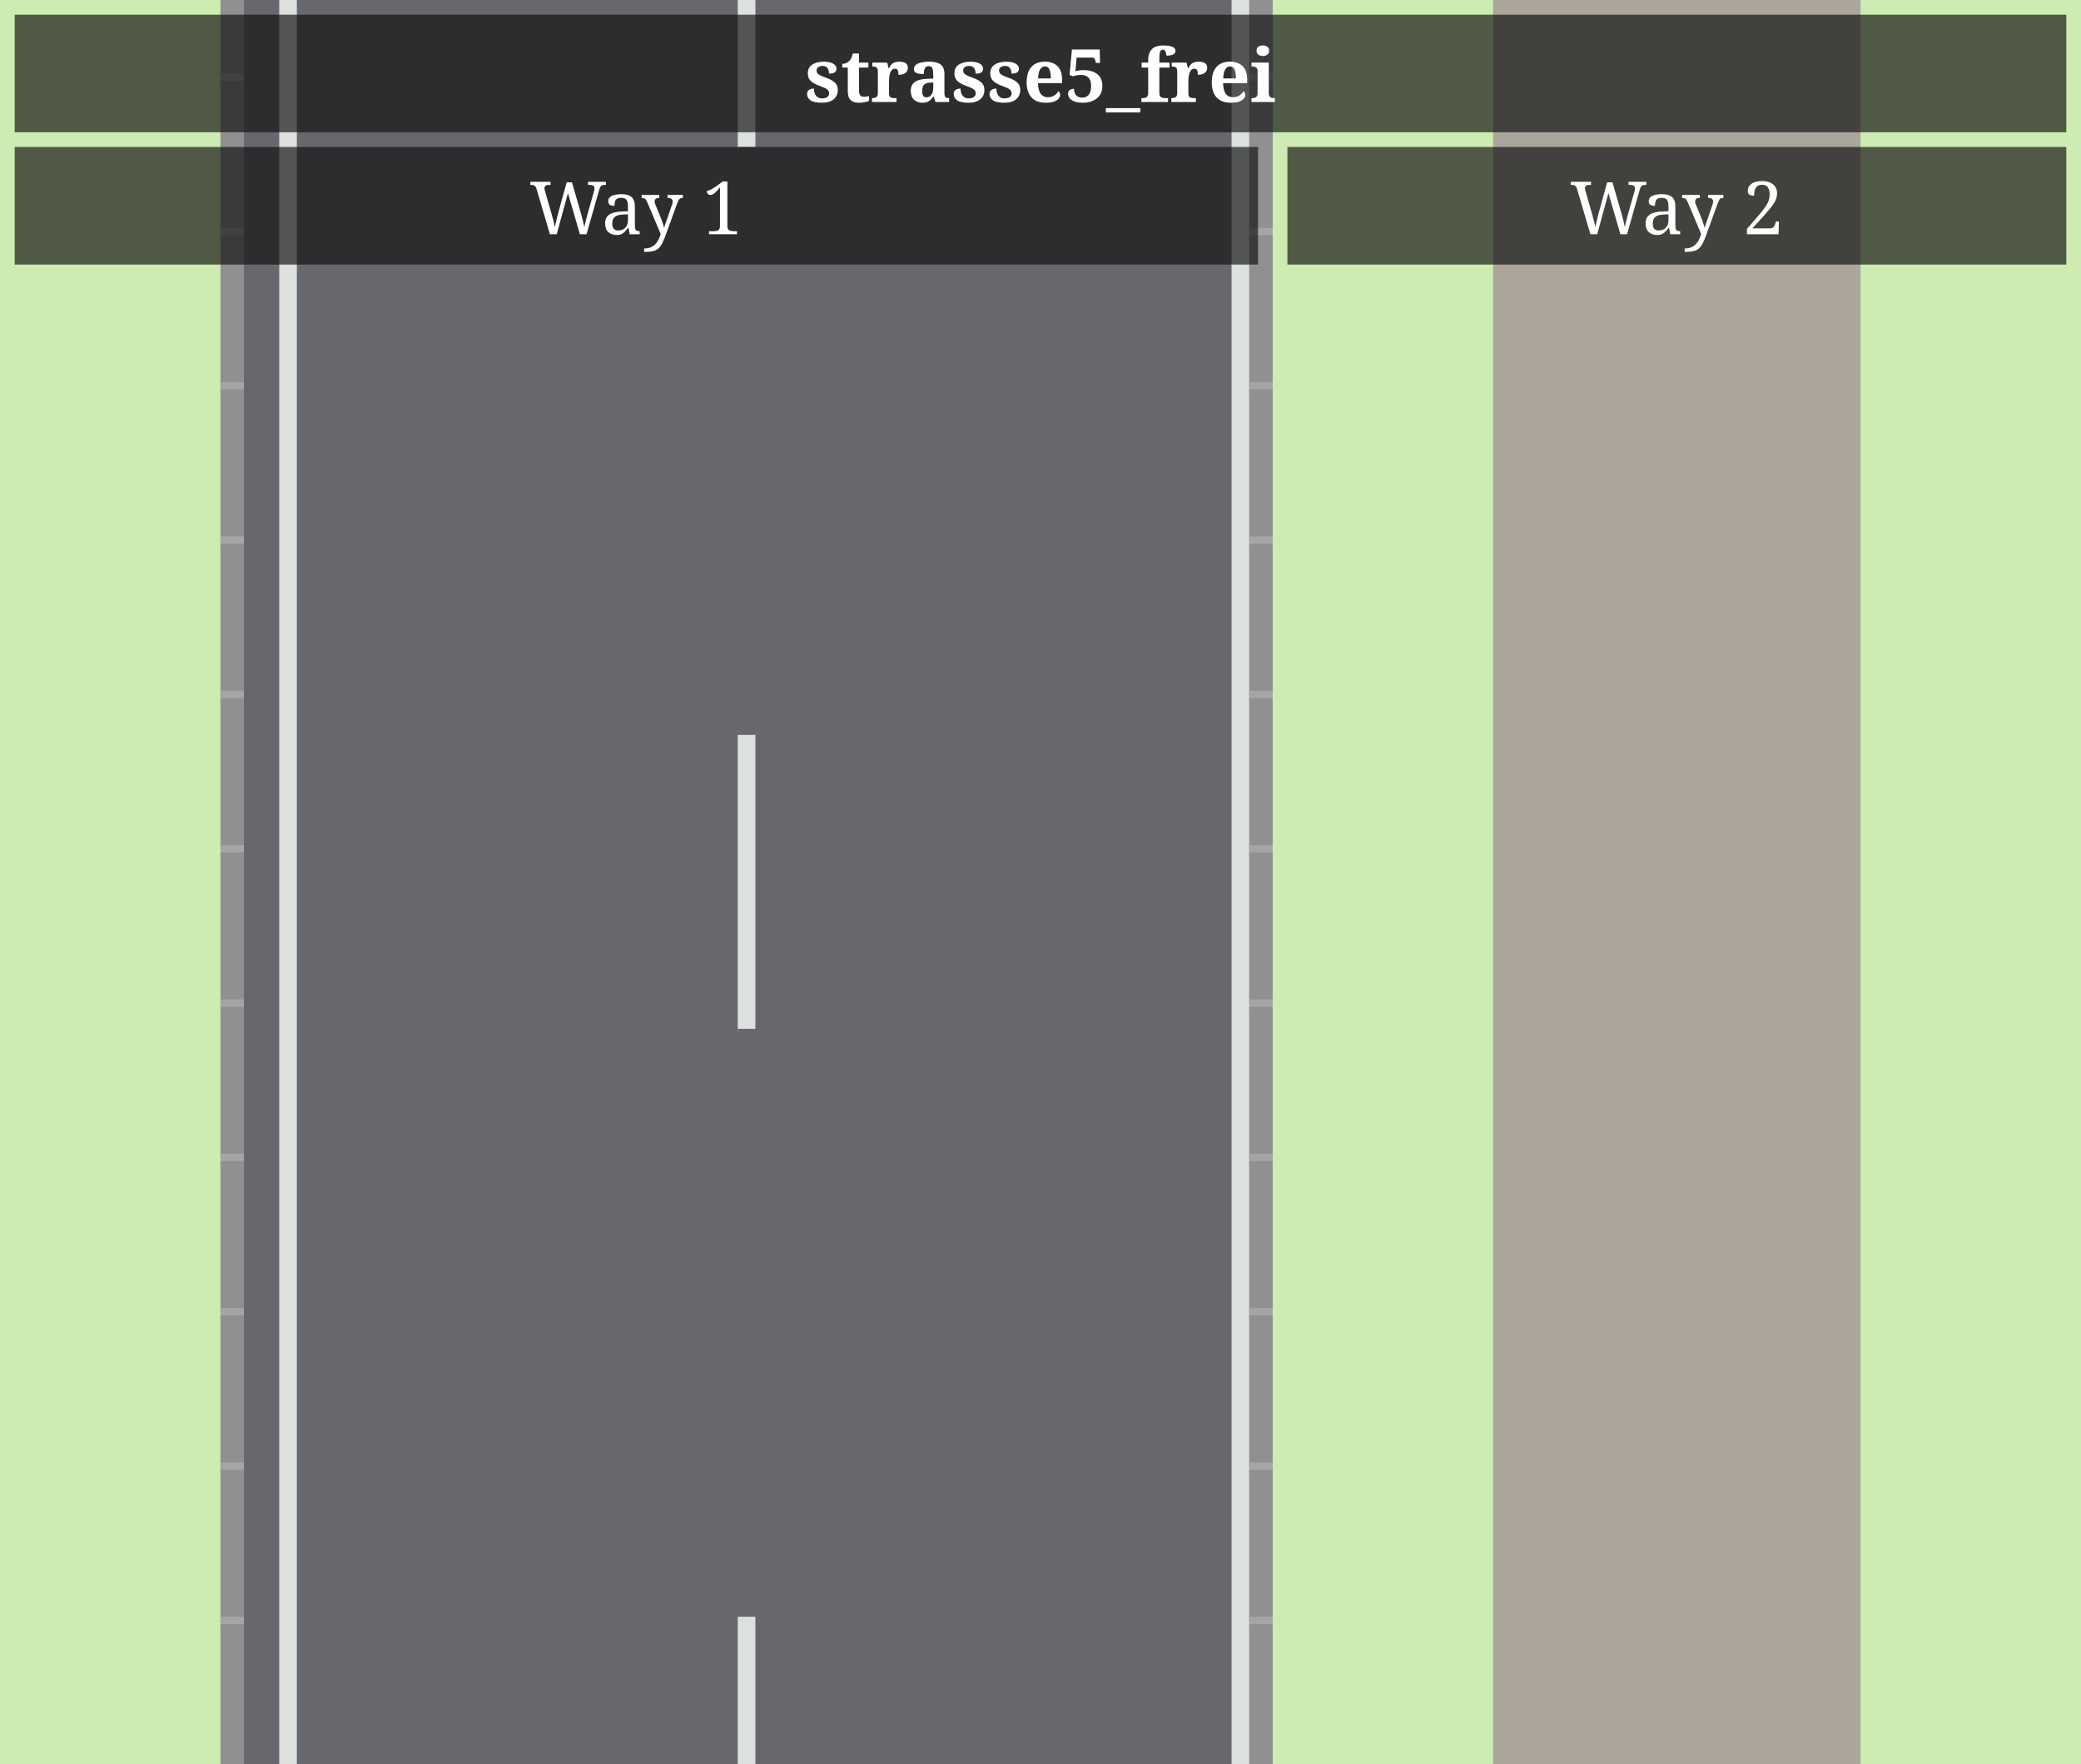
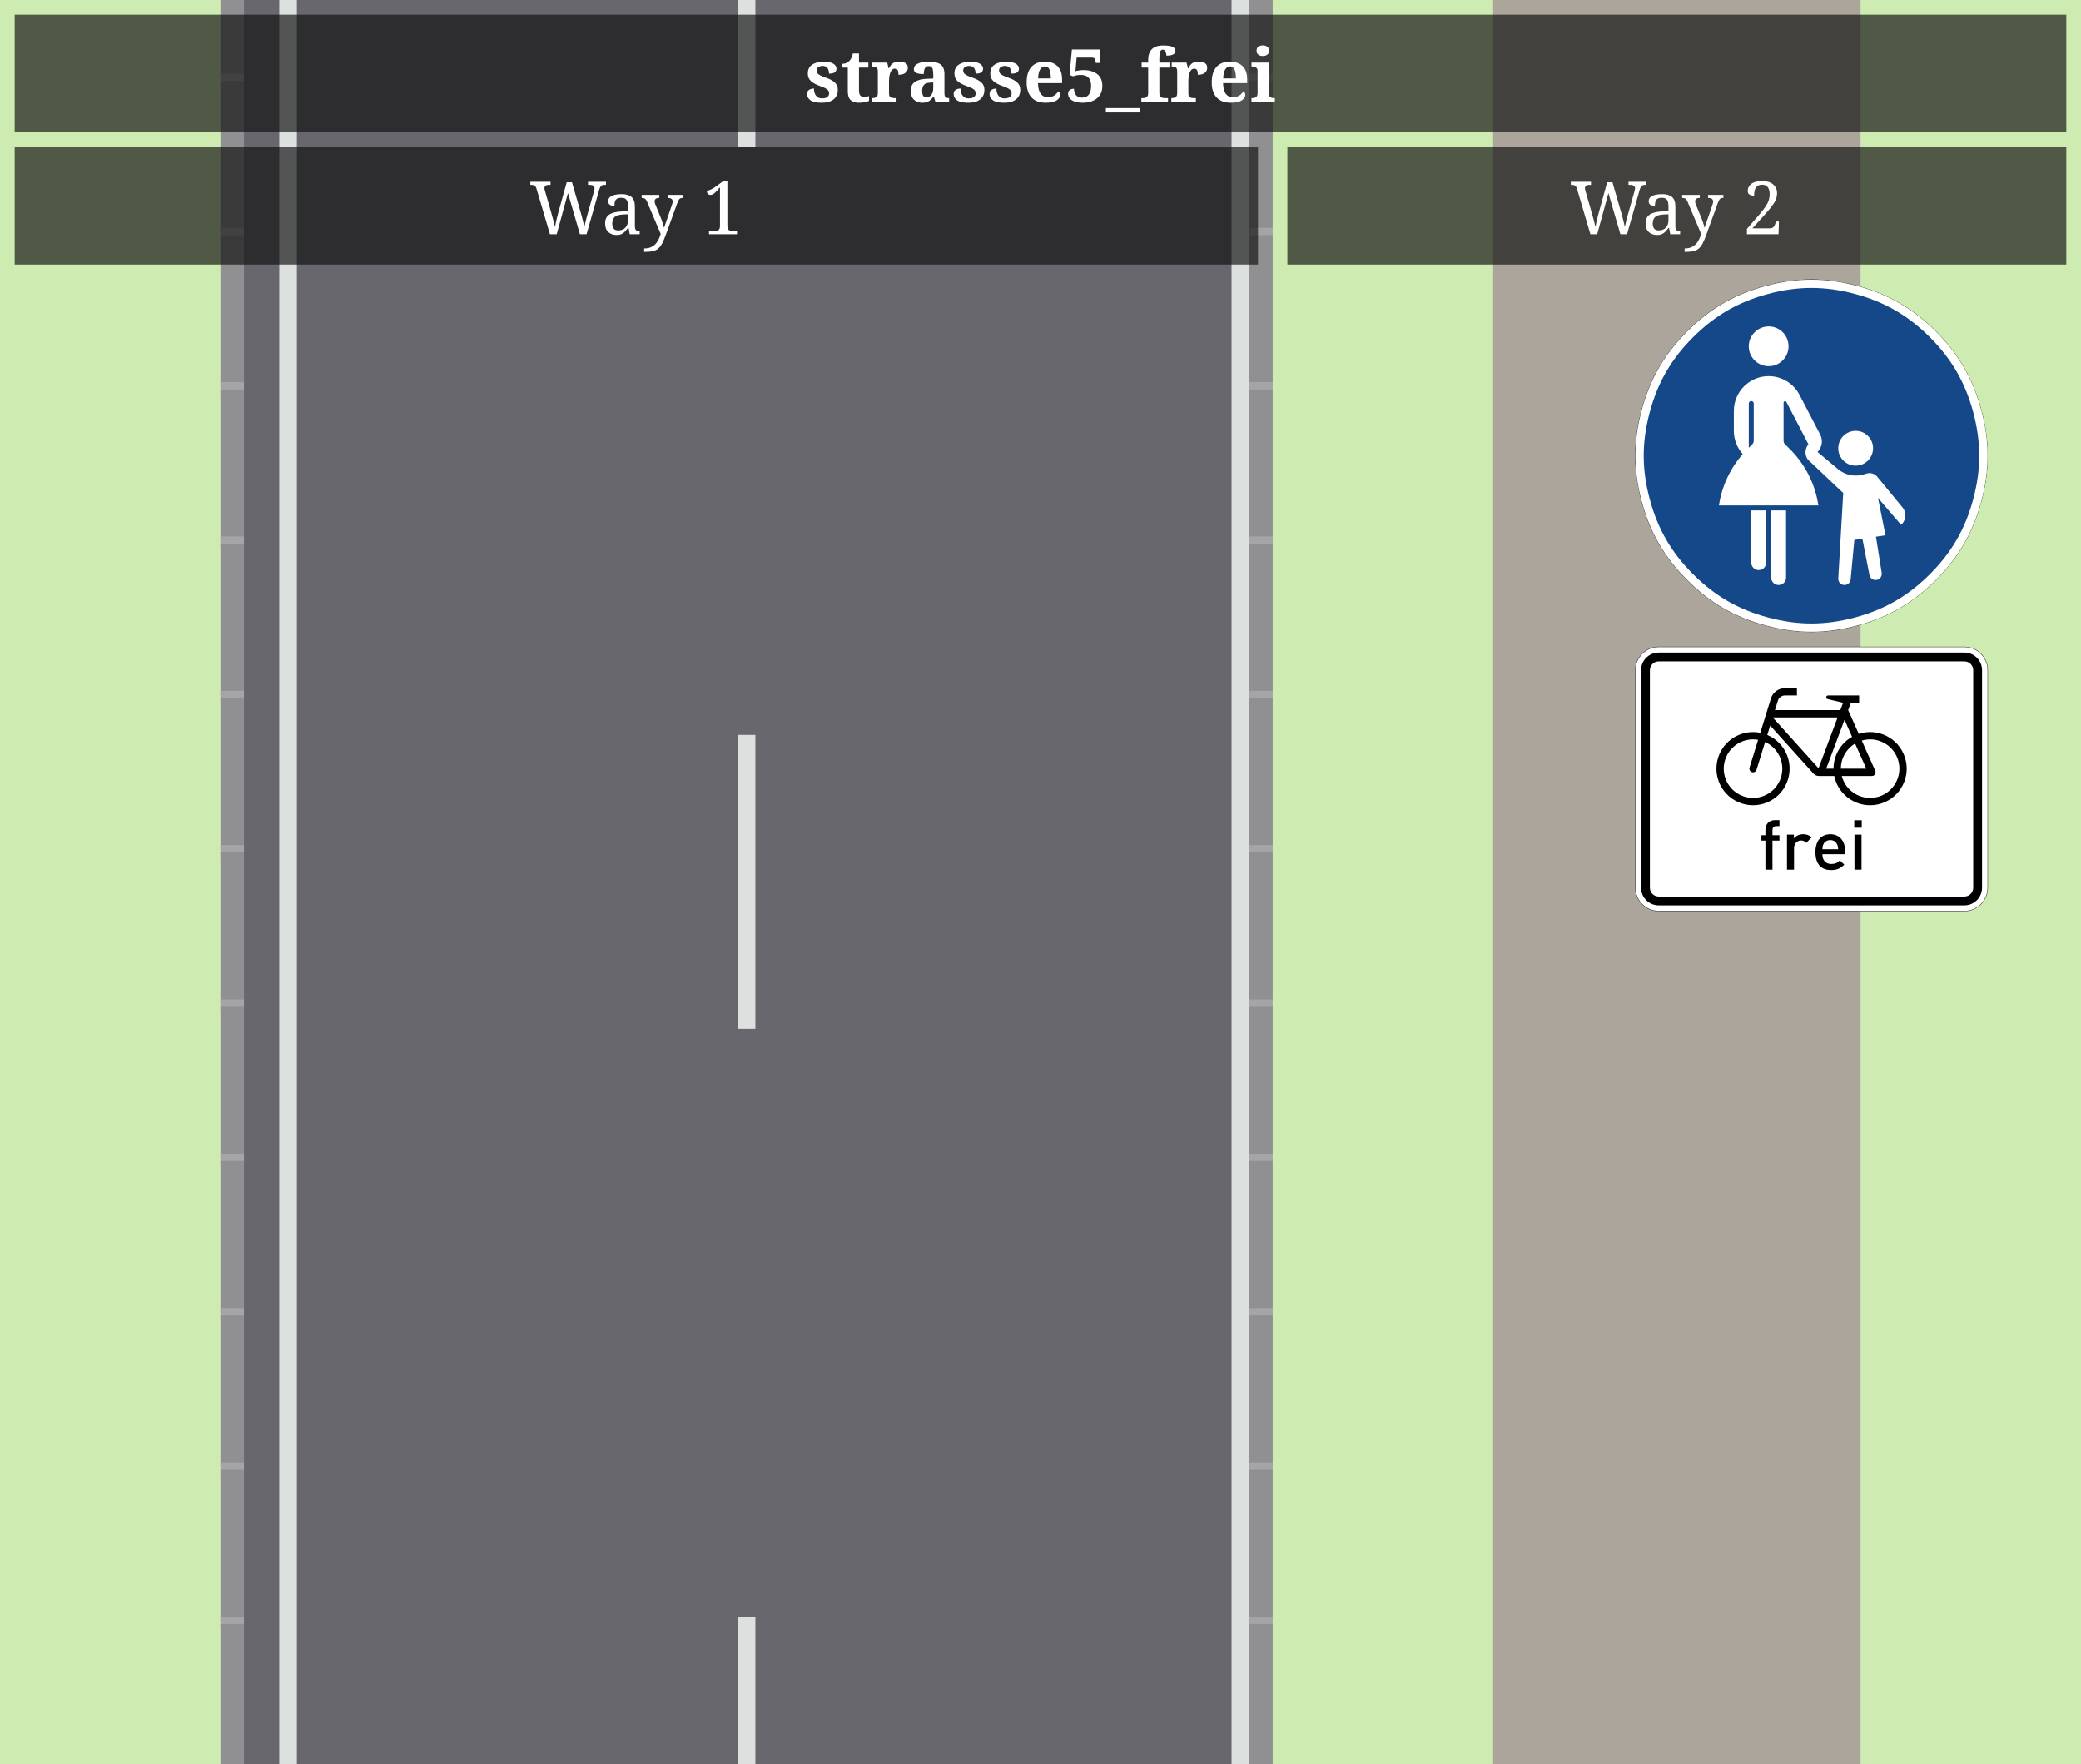
<svg xmlns="http://www.w3.org/2000/svg" baseProfile="full" height="1200" version="1.1" width="1416">
  <defs />
  <rect fill="#ceecb2" height="1203.14" width="153.14" x="0" y="0" />
  <rect fill="#909092" height="53.14" width="19.14" x="150" y="0" />
  <rect fill="#a5a5a7" height="8.14" width="19.14" x="150" y="50.0" />
  <rect fill="#909092" height="103.14" width="19.14" x="150" y="55.0" />
  <rect fill="#a5a5a7" height="8.14" width="19.14" x="150" y="155.0" />
  <rect fill="#909092" height="103.14" width="19.14" x="150" y="160.0" />
  <rect fill="#a5a5a7" height="8.14" width="19.14" x="150" y="260.0" />
  <rect fill="#909092" height="103.14" width="19.14" x="150" y="265.0" />
  <rect fill="#a5a5a7" height="8.14" width="19.14" x="150" y="365.0" />
  <rect fill="#909092" height="103.14" width="19.14" x="150" y="370.0" />
  <rect fill="#a5a5a7" height="8.14" width="19.14" x="150" y="470.0" />
  <rect fill="#909092" height="103.14" width="19.14" x="150" y="475.0" />
  <rect fill="#a5a5a7" height="8.14" width="19.14" x="150" y="575.0" />
  <rect fill="#909092" height="103.14" width="19.14" x="150" y="580.0" />
  <rect fill="#a5a5a7" height="8.14" width="19.14" x="150" y="680.0" />
  <rect fill="#909092" height="103.14" width="19.14" x="150" y="685.0" />
  <rect fill="#a5a5a7" height="8.14" width="19.14" x="150" y="785.0" />
  <rect fill="#909092" height="103.14" width="19.14" x="150" y="790.0" />
  <rect fill="#a5a5a7" height="8.14" width="19.14" x="150" y="890.0" />
  <rect fill="#909092" height="103.14" width="19.14" x="150" y="895.0" />
  <rect fill="#a5a5a7" height="8.14" width="19.14" x="150" y="995.0" />
  <rect fill="#909092" height="103.14" width="19.14" x="150" y="1000.0" />
  <rect fill="#a5a5a7" height="8.14" width="19.14" x="150" y="1100.0" />
  <rect fill="#909092" height="103.14" width="19.14" x="150" y="1105.0" />
  <rect fill="#68676e" height="1203.14" width="27.14" x="166" y="0" />
  <rect fill="#dce0df" height="1203.14" width="15.14" x="190" y="0" />
  <rect fill="#68676e" height="1203.14" width="303.14" x="202" y="0" />
  <rect fill="#dce0df" height="103.14" width="15.14" x="502" y="0" />
  <rect fill="#68676e" height="403.14" width="15.14" x="502" y="100.0" />
  <rect fill="#dce0df" height="203.14" width="15.14" x="502" y="500.0" />
  <rect fill="#68676e" height="403.14" width="15.14" x="502" y="700.0" />
  <rect fill="#dce0df" height="203.14" width="15.14" x="502" y="1100.0" />
  <rect fill="#68676e" height="1203.14" width="303.14" x="514" y="0" />
  <rect fill="#68676e" height="1203.14" width="27.14" x="814" y="0" />
  <rect fill="#dce0df" height="1203.14" width="15.14" x="838" y="0" />
  <rect fill="#909092" height="53.14" width="19.14" x="850" y="0" />
  <rect fill="#a5a5a7" height="8.14" width="19.14" x="850" y="50.0" />
  <rect fill="#909092" height="103.14" width="19.14" x="850" y="55.0" />
  <rect fill="#a5a5a7" height="8.14" width="19.14" x="850" y="155.0" />
  <rect fill="#909092" height="103.14" width="19.14" x="850" y="160.0" />
  <rect fill="#a5a5a7" height="8.14" width="19.14" x="850" y="260.0" />
  <rect fill="#909092" height="103.14" width="19.14" x="850" y="265.0" />
  <rect fill="#a5a5a7" height="8.14" width="19.14" x="850" y="365.0" />
  <rect fill="#909092" height="103.14" width="19.14" x="850" y="370.0" />
  <rect fill="#a5a5a7" height="8.14" width="19.14" x="850" y="470.0" />
  <rect fill="#909092" height="103.14" width="19.14" x="850" y="475.0" />
  <rect fill="#a5a5a7" height="8.14" width="19.14" x="850" y="575.0" />
  <rect fill="#909092" height="103.14" width="19.14" x="850" y="580.0" />
  <rect fill="#a5a5a7" height="8.14" width="19.14" x="850" y="680.0" />
  <rect fill="#909092" height="103.14" width="19.14" x="850" y="685.0" />
  <rect fill="#a5a5a7" height="8.14" width="19.14" x="850" y="785.0" />
  <rect fill="#909092" height="103.14" width="19.14" x="850" y="790.0" />
  <rect fill="#a5a5a7" height="8.14" width="19.14" x="850" y="890.0" />
  <rect fill="#909092" height="103.14" width="19.14" x="850" y="895.0" />
  <rect fill="#a5a5a7" height="8.14" width="19.14" x="850" y="995.0" />
  <rect fill="#909092" height="103.14" width="19.14" x="850" y="1000.0" />
  <rect fill="#a5a5a7" height="8.14" width="19.14" x="850" y="1100.0" />
  <rect fill="#909092" height="103.14" width="19.14" x="850" y="1105.0" />
  <rect fill="#0f0f0f" height="80.0" opacity="0.667" width="846.0" x="10.0" y="100.0" />
  <text fill="#ffffff" style="font-size:50.0px;font-family:serif;font-weight:normal;text-anchor:middle;dominant-baseline:central" x="433.0" y="140.0">Way 1</text>
  <rect fill="#ceecb2" height="1203.14" width="153.14" x="866" y="0" />
  <rect fill="#aca59b" height="1203.14" width="253.14" x="1016" y="0" />
  <rect fill="#ceecb2" height="1203.14" width="153.14" x="1266" y="0" />
  <rect fill="#0f0f0f" height="80.0" opacity="0.667" width="530.0" x="876.0" y="100.0" />
  <text fill="#ffffff" style="font-size:50.0px;font-family:serif;font-weight:normal;text-anchor:middle;dominant-baseline:central" x="1141.0" y="140.0">Way 2</text>
  <rect fill="#0f0f0f" height="80.0" opacity="0.667" width="1396.0" x="10.0" y="10.0" />
  <text fill="#ffffff" style="font-size:50.0px;font-family:serif;font-weight:bold;text-anchor:middle;dominant-baseline:central" x="708.0" y="50.0">strasse5_frei</text>
+   <g transform="translate(1112.667, 190.0) scale(1 1) translate(0, 0) scale(0.3984725 0.3984725) ">
+     <link type="text/css" rel="stylesheet" id="dark-mode-custom-link" />
+     <link type="text/css" rel="stylesheet" id="dark-mode-general-link" />
+     <style lang="en" type="text/css" id="dark-mode-custom-style" />
+     <style lang="en" type="text/css" id="dark-mode-native-style" />
+     <defs id="defs5307" />
+     <g transform="matrix(1.25,0,0,-1.25,0,602.3)" id="g5311">
+       <g id="g5313">
+         <path id="path5315" style="fill:#000000;fill-opacity:1;fill-rule:evenodd;stroke:none" d="m 410.824,410.777 c 31.278,-31.277 50.75,-64.996 62.203,-107.726 11.453,-42.77 11.453,-81.715 0,-124.484 C 461.578,135.836 442.086,102.098 410.789,70.801 379.512,39.524 345.789,20.047 303.039,8.578 260.293,-2.855 221.324,-2.871 178.578,8.598 135.844,20.051 102.125,39.524 70.848,70.801 39.551,102.098 20.059,135.836 8.59,178.586 c -11.453,42.731 -11.453,81.715 0,124.445 11.469,42.746 30.941,76.469 62.223,107.746 31.292,31.297 65.035,50.79 107.761,62.243 42.75,11.468 81.719,11.453 124.469,0.019 42.746,-11.472 76.484,-30.961 107.781,-62.262 z m -0.281,-0.281 C 379.289,441.75 345.629,461.199 302.938,472.652 260.246,484.07 221.367,484.09 178.68,472.633 136.004,461.195 102.348,441.75 71.094,410.496 39.859,379.258 20.426,345.617 8.973,302.93 -2.461,260.258 -2.461,221.363 8.977,178.692 20.43,136 39.879,102.34 71.133,71.086 102.367,39.852 136.012,20.422 178.68,8.985 c 42.691,-11.454 81.566,-11.434 124.258,-0.02 42.691,11.453 76.332,30.883 107.57,62.117 31.254,31.254 50.699,64.914 62.133,107.59 11.437,42.707 11.437,81.566 0,124.273 -11.43,42.672 -30.864,76.317 -62.098,107.551 z" />
+         <path id="path5317" style="fill:#ffffff;fill-opacity:1;fill-rule:evenodd;stroke:none" d="m 71.094,410.496 c 31.254,31.254 64.91,50.699 107.586,62.137 42.687,11.457 81.566,11.437 124.258,0.019 42.691,-11.457 76.351,-30.902 107.605,-62.156 31.238,-31.234 50.668,-64.879 62.098,-107.551 11.437,-42.707 11.437,-81.57 0.004,-124.277 C 461.207,135.996 441.762,102.336 410.508,71.082 379.27,39.848 345.629,20.418 302.941,8.965 260.25,-2.453 221.371,-2.469 178.68,8.985 136.012,20.422 102.371,39.848 71.133,71.086 39.879,102.34 20.434,136 8.977,178.692 c -11.438,42.671 -11.438,81.566 0,124.242 11.449,42.683 30.882,76.324 62.117,107.562 z" />
+         <path id="path5319" style="fill:#154889;fill-opacity:1;fill-rule:evenodd;stroke:none" d="m 79.035,402.594 c 29.77,29.769 61.867,48.32 102.555,59.195 40.683,10.914 77.777,10.914 118.445,0.02 40.684,-10.875 72.801,-29.442 102.59,-59.231 29.773,-29.773 48.281,-61.871 59.176,-102.535 10.894,-40.707 10.894,-77.762 0.004,-118.465 C 450.906,140.91 432.379,108.793 402.609,79.024 372.816,49.235 340.719,30.684 300.035,19.809 259.367,8.914 222.273,8.914 181.586,19.828 140.902,30.703 108.824,49.235 79.051,79.004 49.262,108.797 30.695,140.91 19.824,181.594 c -10.898,40.668 -10.898,77.762 0,118.43 10.871,40.683 29.422,72.781 59.211,102.57 z" />
+         <path id="path5321" style="fill:#ffffff;fill-opacity:1;fill-rule:nonzero;stroke:none" d="m 324.941,250.996 c 0,13.117 -10.644,23.774 -23.773,23.774 -13.133,0 -23.777,-10.657 -23.777,-23.774 0,-13.133 10.644,-23.785 23.777,-23.785 13.129,0 23.773,10.652 23.773,23.785 z M 209.48,390.231 c 0,-15 -12.171,-27.172 -27.171,-27.172 -15,0 -27.176,12.172 -27.176,27.172 0,15.004 12.176,27.164 27.176,27.164 15,0 27.171,-12.16 27.171,-27.164 z m -54.347,-138.579 4.769,4.684 c 1.301,1.285 2.028,3.024 2.028,4.844 l 0,50.945 c 0,1.867 -1.516,3.387 -3.399,3.387 -1.867,0 -3.398,-1.52 -3.398,-3.387 l 0,-60.473 z m -40.75,-78.761 c 3.906,26.004 15.191,50.351 32.523,70.133 -7.816,8.726 -12.148,20.023 -12.148,31.746 l 0,27.16 c 0,26.262 21.285,47.551 47.551,47.551 17.73,0 33.98,-9.868 42.171,-25.594 l 28.227,-54.215 c 4.078,-7.863 2.633,-17.461 -3.605,-23.75 l 28.046,-23.531 c 9.504,-7.985 22.344,-10.727 34.286,-7.317 l 5.023,1.446 c 5.195,1.465 10.777,-0.27 14.211,-4.446 l 34.551,-41.988 c 5.875,-7.137 4.965,-17.672 -2.063,-23.68 l -31.418,36.664 10.18,-50.945 -13.02,-1.918 7.829,-49.383 c 0.738,-4.636 -2.442,-8.98 -7.067,-9.718 -4.512,-0.704 -8.785,2.281 -9.66,6.757 l -9.633,49.59 -11.008,-1.629 -5.023,-53.906 c -0.426,-4.672 -4.566,-8.105 -9.238,-7.672 -4.551,0.426 -7.95,4.383 -7.68,8.946 l 6.77,116.675 -48.36,45.727 c -4.504,6.312 -4.164,14.867 0.813,20.805 l -30.11,57.851 c -0.523,0.981 -1.75,1.383 -2.742,0.86 -0.68,-0.352 -1.105,-1.055 -1.105,-1.809 l 0,-52.121 c 0,-1.82 0.726,-3.559 2.027,-4.844 l 6.031,-5.934 c 21.215,-20.875 35.071,-48.082 39.488,-77.511 l -135.847,0 z m 71.32,-6.797 20.379,0 0,-91.688 c 0,-5.632 -4.562,-10.195 -10.195,-10.195 -5.617,0 -10.184,4.563 -10.184,10.195 l 0,91.688 z m -27.172,0 20.379,0 0,-71.313 c 0,-5.629 -4.566,-10.195 -10.183,-10.195 -5.633,0 -10.196,4.566 -10.196,10.195" />
+       </g>
+     </g>
+   </g>
+   <g transform="translate(1112.667, 440.0) scale(1 1) translate(0, 0) scale(0.4 0.4) ">
+     <link type="text/css" rel="stylesheet" id="dark-mode-custom-link" />
+     <link type="text/css" rel="stylesheet" id="dark-mode-general-link" />
+     <style lang="en" type="text/css" id="dark-mode-custom-style" />
+     <style lang="en" type="text/css" id="dark-mode-native-style" />
+     <defs id="defs8985" />
+     <g transform="matrix(1.25,0,0,-1.25,0,450.005)" id="g8989">
+       <g id="g8991">
+         <path id="path8993" style="fill:#ffffff;fill-opacity:1;fill-rule:nonzero;stroke:none" d="m 31.996,359.774 c -17.504,0 -31.754,-14.25 -31.754,-31.766 L 0.242,32 c 0,-17.508 14.25,-31.758 31.754,-31.758 l 416.008,0 c 17.516,0 31.766,14.25 31.766,31.758 l 0,296.008 c 0,17.516 -14.25,31.766 -31.766,31.766" />
+         <path id="path8995" style="fill:#000000;fill-opacity:1;fill-rule:nonzero;stroke:none" d="M 31.996,0.469 C 14.613,0.469 0.477,14.613 0.477,32 l 0,296.008 c 0,17.383 14.136,31.523 31.519,31.523 l 416.008,0 c 17.383,0 31.519,-14.14 31.519,-31.523 l 0,-296.008 c 0,-17.387 -14.136,-31.531 -31.519,-31.531 l -416.008,0 z m 416.008,359.535 -416.008,0 C 14.328,360.004 0,345.676 0,328.008 L 0,32 C 0,14.328 14.328,0 31.996,0 L 448.004,0 C 465.672,0 480,14.328 480,32 l 0,296.008 c 0,17.668 -14.328,31.996 -31.996,31.996" />
+         <path id="path8997" style="fill:#000000;fill-opacity:1;fill-rule:nonzero;stroke:none" d="m 31.996,352.012 c -13.25,0 -23.992,-10.746 -23.992,-24.004 L 8.004,32 C 8.004,18.75 18.746,7.996 31.996,7.996 l 416.008,0 c 13.25,0 24.004,10.754 24.004,24.004 l 0,296.008 c 0,13.258 -10.754,24.004 -24.004,24.004 l -416.008,0 z m 0,-12.008 416.008,0 c 6.629,0 12.004,-5.367 12.004,-11.996 l 0,-296.008 c 0,-6.633 -5.375,-11.996 -12.004,-11.996 l -416.008,0 C 25.379,20.004 20,25.367 20,32 l 0,296.008 c 0,6.629 5.379,11.996 11.996,11.996 z" />
+         <path id="path8999" style="fill:#000000;fill-opacity:1;fill-rule:nonzero;stroke:none" d="m 203.723,303.598 c -8.727,0 -16.45,-5.676 -19.032,-14.024 l -14.464,-46.707 c -23.207,4.707 -46.508,-7.586 -55.75,-29.394 -10.707,-25.328 1.136,-54.543 26.453,-65.262 25.328,-10.73 54.539,1.109 65.258,26.438 10.718,25.328 -1.122,54.539 -26.45,65.257 l 3.965,12.782 58.859,-65.289 c 1.899,-2.098 4.575,-3.309 7.407,-3.309 l 20.918,0 c 0.383,-1.848 0.871,-3.672 1.449,-5.465 8.531,-26.144 36.629,-40.434 62.773,-31.894 26.145,8.519 40.43,36.613 31.903,62.757 -8.52,26.145 -36.614,40.438 -62.758,31.914 l -14.453,32.325 3.746,9.961 11.199,0 0,9.953 -42.336,0 c -1.14,0 -2.156,-0.782 -2.414,-1.903 -0.328,-1.332 0.496,-2.683 1.836,-2.996 l 21.074,-5.054 -3.746,-9.961 -88.953,0 4,12.902 c 1.297,4.176 5.148,7.012 9.516,7.012 l 16.375,0 0,9.957 -16.375,0 z m -16.598,-39.828 88.309,0 -25.957,-69.176 -62.352,69.176 z m 97.703,-3.321 10.317,-23.062 c -15.61,-8.832 -25.262,-25.406 -25.262,-43.336 l -9.957,0 24.902,66.398 z M 160.574,233.895 c 2.215,-0.012 4.449,-0.211 6.688,-0.61 l -11.676,-37.754 c -0.805,-2.625 0.648,-5.414 3.285,-6.23 2.625,-0.805 5.402,0.66 6.215,3.285 l 11.691,37.754 c 20.043,-9.086 28.934,-32.684 19.848,-52.715 -9.074,-20.043 -32.687,-28.934 -52.73,-19.848 -20.036,9.075 -28.938,32.688 -19.848,52.735 6.574,14.496 21.015,23.488 36.527,23.383 z m 155.696,-0.133 c 18.453,1.601 36.117,-9.906 41.601,-28.356 6.262,-21.093 -5.754,-43.281 -26.844,-49.535 -21.093,-6.262 -43.273,5.75 -49.535,26.844 -0.129,0.457 -0.269,0.91 -0.387,1.375 l 41.067,0 c 2.762,0 4.973,2.246 4.973,4.988 0,0.699 -0.141,1.395 -0.426,2.028 l -18.383,41.144 c 2.637,0.777 5.297,1.285 7.934,1.512 z m -17.04,-5.516 15.25,-34.195 -34.64,0 c 0,14.012 7.363,26.992 19.39,34.195 z" />
+         <path id="path9001" style="fill:#000000;fill-opacity:1;fill-rule:nonzero;stroke:none" d="m 196.285,96.066 0,7.336 -9.5,0 0,6.868 c 0,3.48 1.695,5.546 5.27,5.546 l 4.23,0 0,8.184 -6.019,0 c -8.934,0 -13.071,-6.394 -13.071,-13.262 l 0,-7.336 -5.457,0 0,-7.336 5.457,0 0,-39.5 9.59,0 0,39.5 9.5,0 z" />
+         <path id="path9003" style="fill:#000000;fill-opacity:1;fill-rule:nonzero;stroke:none" d="m 240.031,100.301 c -3.289,3.289 -6.769,4.512 -11.379,4.512 -5.359,0 -10.254,-2.352 -12.699,-5.735 l 0,5.172 -9.402,0 0,-47.684 9.594,0 0,28.965 c 0,6.586 4.324,10.723 9.496,10.723 3.293,0 4.988,-1.035 7.148,-3.195 l 7.242,7.242 z" />
+         <path id="path9005" style="fill:#000000;fill-opacity:1;fill-rule:nonzero;stroke:none" d="m 285.695,77.633 0,4.23 c 0,13.547 -7.429,22.95 -20.222,22.95 -12.227,0 -20.219,-8.934 -20.219,-24.36 0,-18.152 9.496,-24.453 21.441,-24.453 8.371,0 12.981,2.539 17.871,7.43 l -6.113,5.738 c -3.387,-3.387 -6.207,-4.891 -11.57,-4.891 -7.805,0 -12.133,5.172 -12.133,13.356 l 30.945,0 z m -9.5,6.676 -21.445,0 c 0.098,2.918 0.285,4.328 1.223,6.492 1.507,3.574 4.988,6.019 9.5,6.019 4.515,0 7.902,-2.445 9.406,-6.019 0.941,-2.164 1.223,-3.574 1.316,-6.492 z" />
+         <path id="path9007" style="fill:#000000;fill-opacity:1;fill-rule:nonzero;stroke:none" d="m 308.273,113.656 0,10.157 -10.156,0 0,-10.157 10.156,0 z m -0.281,-57.09 0,47.684 -9.594,0 0,-47.684 9.594,0 z" />
+       </g>
+     </g>
+   </g>
</svg>
